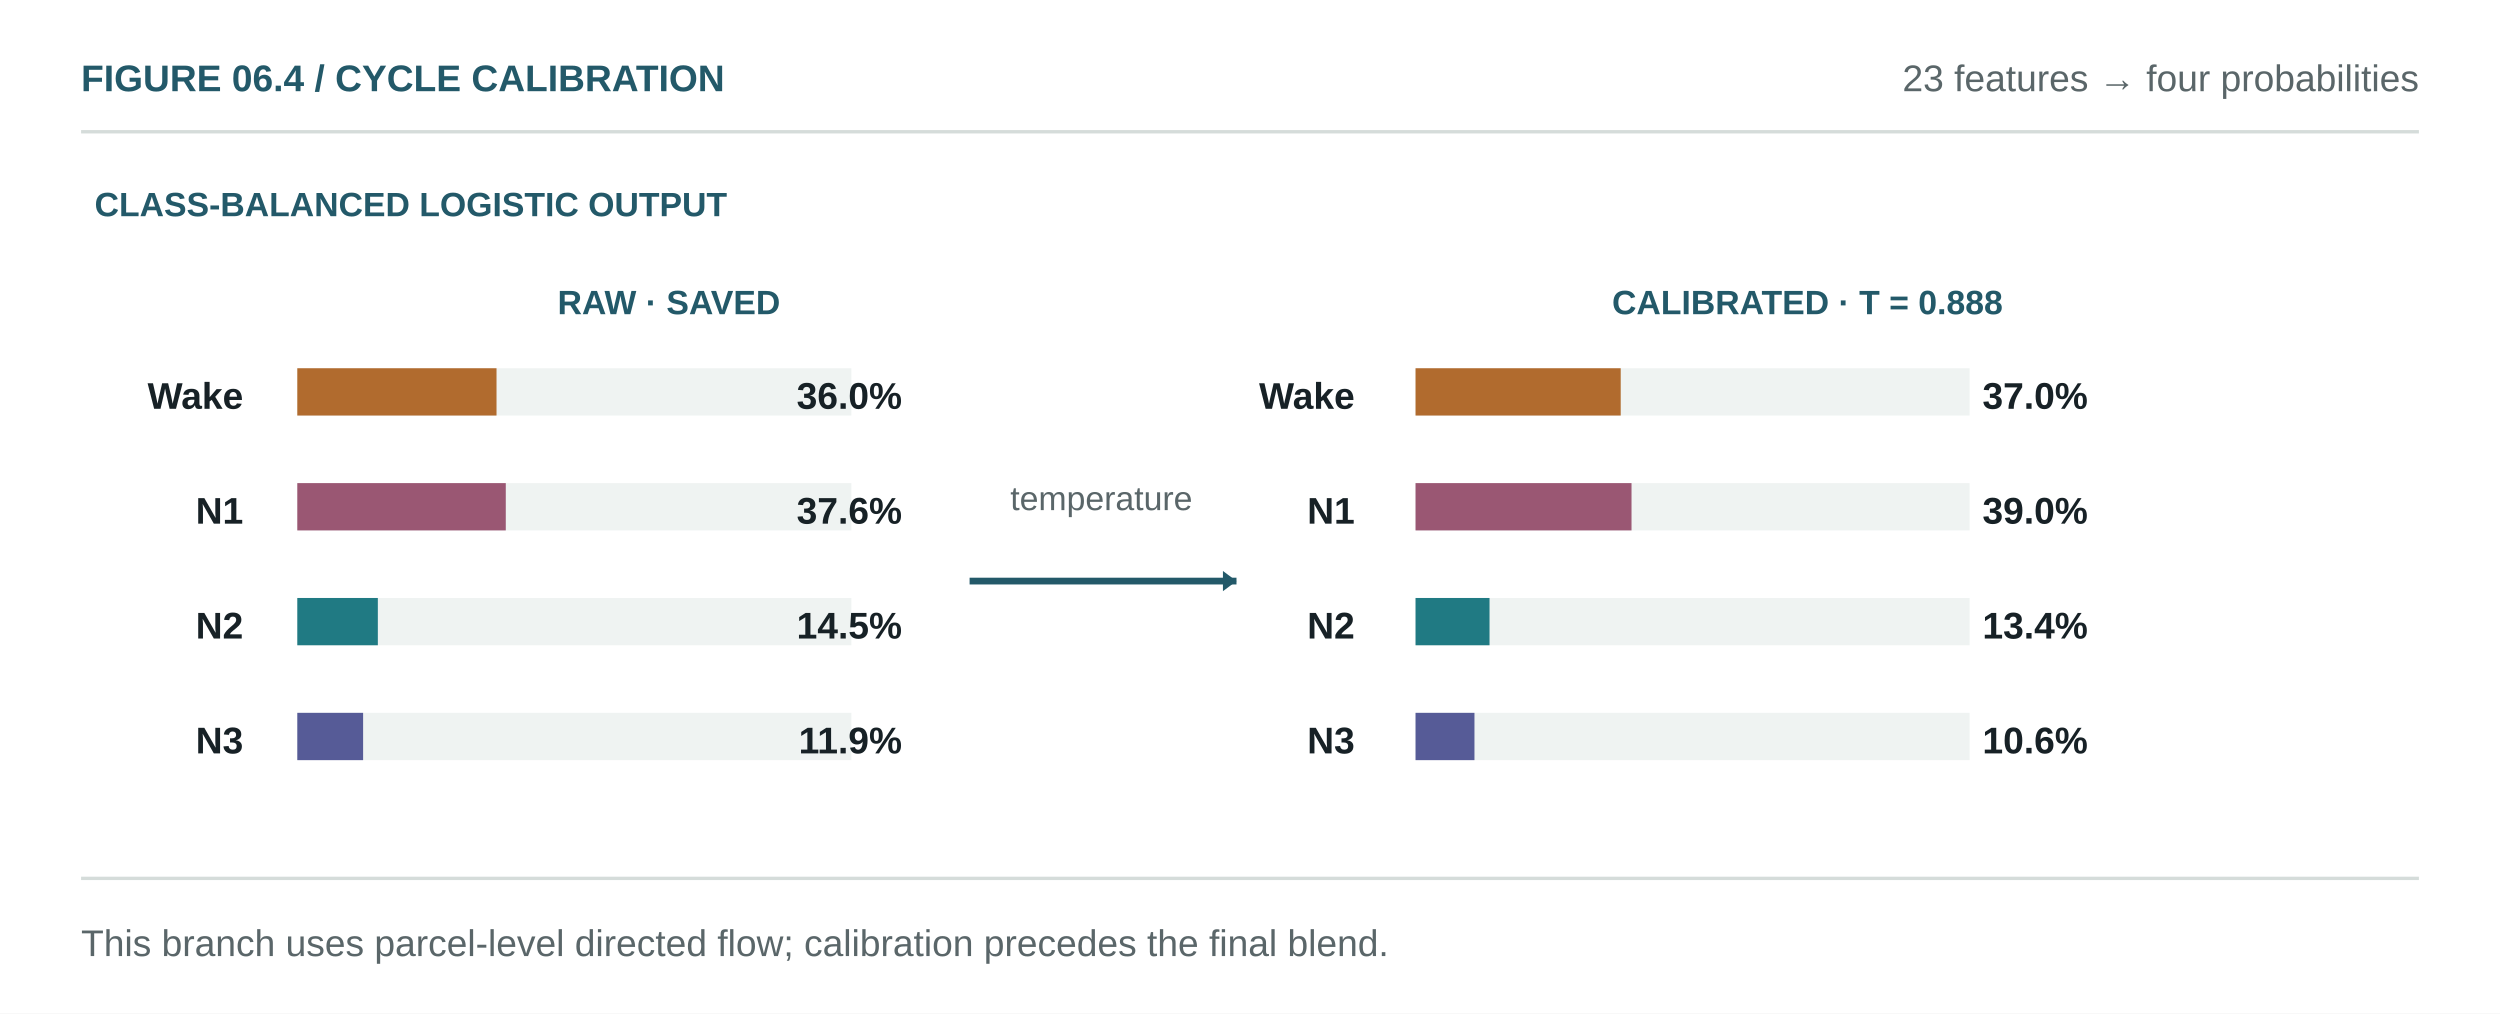
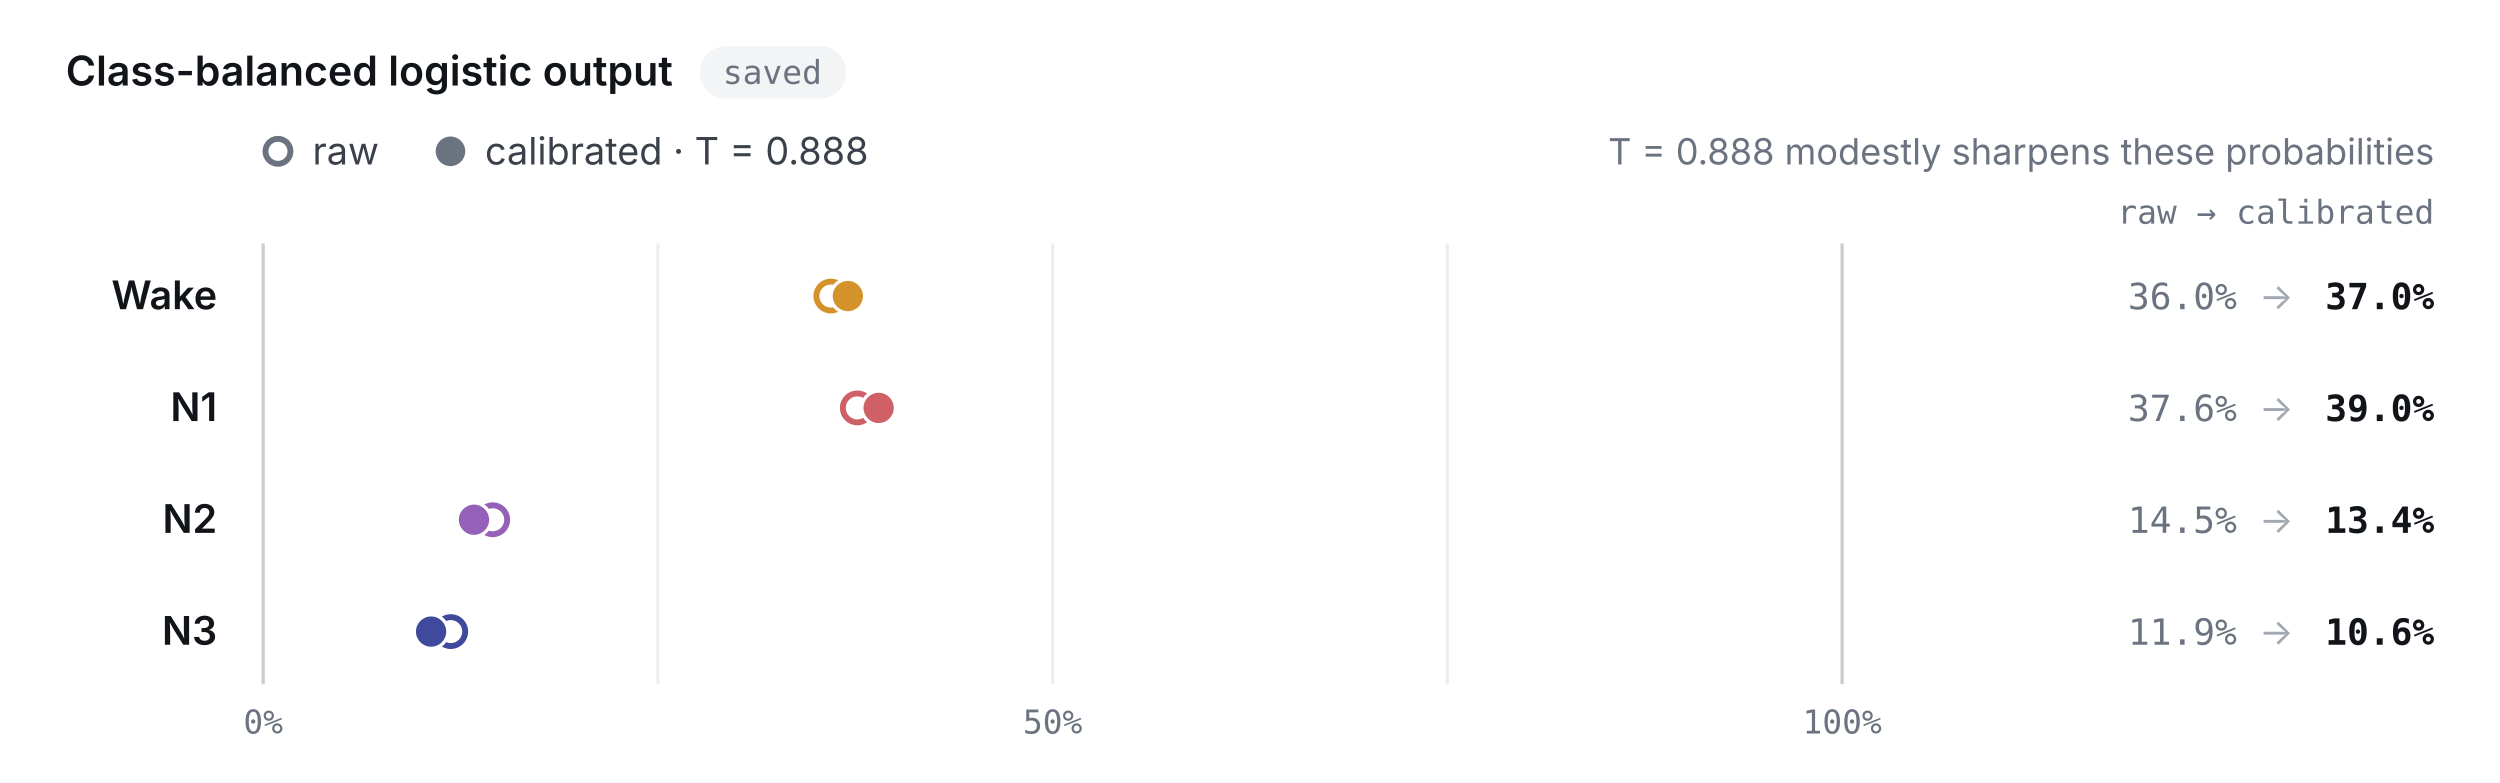
- <svg xmlns="http://www.w3.org/2000/svg" width="740" height="300" viewBox="0 0 740 300" role="img" aria-labelledby="title desc">
-   <rect width="740" height="300" fill="#ffffff" />
-   <text x="24.00" y="27.00" fill="#235969" font-size="11" font-weight="700" text-anchor="start" font-family="-apple-system,BlinkMacSystemFont,Segoe UI,Arial,sans-serif">FIGURE 06.4 / CYCLE CALIBRATION</text>
-   <text x="716.00" y="27.00" fill="#5a6669" font-size="11" font-weight="400" text-anchor="end" font-family="-apple-system,BlinkMacSystemFont,Segoe UI,Arial,sans-serif">23 features → four probabilities</text>
-   <line x1="24.00" y1="39.00" x2="716.00" y2="39.00" stroke="#d5dcda" stroke-width="1" opacity="1" />
-   <text x="28.00" y="64.00" fill="#235969" font-size="10" font-weight="700" text-anchor="start" font-family="-apple-system,BlinkMacSystemFont,Segoe UI,Arial,sans-serif">CLASS-BALANCED LOGISTIC OUTPUT</text>
-   <text x="198.00" y="93.00" fill="#235969" font-size="10" font-weight="700" text-anchor="middle" font-family="-apple-system,BlinkMacSystemFont,Segoe UI,Arial,sans-serif">RAW · SAVED</text>
-   <text x="535.00" y="93.00" fill="#235969" font-size="10" font-weight="700" text-anchor="middle" font-family="-apple-system,BlinkMacSystemFont,Segoe UI,Arial,sans-serif">CALIBRATED · T = 0.888</text>
-   <text x="72.00" y="121.00" fill="#172126" font-size="11" font-weight="600" text-anchor="end" font-family="-apple-system,BlinkMacSystemFont,Segoe UI,Arial,sans-serif">Wake</text>
-   <rect x="88.00" y="109.00" width="164.00" height="14.00" fill="#eff3f2" />
-   <rect x="88.00" y="109.00" width="58.97" height="14.00" fill="#b16b2e" />
-   <text x="267.00" y="121.00" fill="#172126" font-size="11" font-weight="600" text-anchor="end" font-family="-apple-system,BlinkMacSystemFont,Segoe UI,Arial,sans-serif">36.0%</text>
-   <text x="401.00" y="121.00" fill="#172126" font-size="11" font-weight="600" text-anchor="end" font-family="-apple-system,BlinkMacSystemFont,Segoe UI,Arial,sans-serif">Wake</text>
-   <rect x="419.00" y="109.00" width="164.00" height="14.00" fill="#eff3f2" />
-   <rect x="419.00" y="109.00" width="60.73" height="14.00" fill="#b16b2e" />
-   <text x="618.00" y="121.00" fill="#172126" font-size="11" font-weight="600" text-anchor="end" font-family="-apple-system,BlinkMacSystemFont,Segoe UI,Arial,sans-serif">37.0%</text>
-   <text x="72.00" y="155.00" fill="#172126" font-size="11" font-weight="600" text-anchor="end" font-family="-apple-system,BlinkMacSystemFont,Segoe UI,Arial,sans-serif">N1</text>
-   <rect x="88.00" y="143.00" width="164.00" height="14.00" fill="#eff3f2" />
-   <rect x="88.00" y="143.00" width="61.71" height="14.00" fill="#9a5773" />
-   <text x="267.00" y="155.00" fill="#172126" font-size="11" font-weight="600" text-anchor="end" font-family="-apple-system,BlinkMacSystemFont,Segoe UI,Arial,sans-serif">37.6%</text>
-   <text x="401.00" y="155.00" fill="#172126" font-size="11" font-weight="600" text-anchor="end" font-family="-apple-system,BlinkMacSystemFont,Segoe UI,Arial,sans-serif">N1</text>
-   <rect x="419.00" y="143.00" width="164.00" height="14.00" fill="#eff3f2" />
-   <rect x="419.00" y="143.00" width="63.93" height="14.00" fill="#9a5773" />
-   <text x="618.00" y="155.00" fill="#172126" font-size="11" font-weight="600" text-anchor="end" font-family="-apple-system,BlinkMacSystemFont,Segoe UI,Arial,sans-serif">39.0%</text>
-   <text x="72.00" y="189.00" fill="#172126" font-size="11" font-weight="600" text-anchor="end" font-family="-apple-system,BlinkMacSystemFont,Segoe UI,Arial,sans-serif">N2</text>
-   <rect x="88.00" y="177.00" width="164.00" height="14.00" fill="#eff3f2" />
-   <rect x="88.00" y="177.00" width="23.84" height="14.00" fill="#207a83" />
-   <text x="267.00" y="189.00" fill="#172126" font-size="11" font-weight="600" text-anchor="end" font-family="-apple-system,BlinkMacSystemFont,Segoe UI,Arial,sans-serif">14.5%</text>
-   <text x="401.00" y="189.00" fill="#172126" font-size="11" font-weight="600" text-anchor="end" font-family="-apple-system,BlinkMacSystemFont,Segoe UI,Arial,sans-serif">N2</text>
-   <rect x="419.00" y="177.00" width="164.00" height="14.00" fill="#eff3f2" />
-   <rect x="419.00" y="177.00" width="21.90" height="14.00" fill="#207a83" />
-   <text x="618.00" y="189.00" fill="#172126" font-size="11" font-weight="600" text-anchor="end" font-family="-apple-system,BlinkMacSystemFont,Segoe UI,Arial,sans-serif">13.4%</text>
-   <text x="72.00" y="223.00" fill="#172126" font-size="11" font-weight="600" text-anchor="end" font-family="-apple-system,BlinkMacSystemFont,Segoe UI,Arial,sans-serif">N3</text>
-   <rect x="88.00" y="211.00" width="164.00" height="14.00" fill="#eff3f2" />
-   <rect x="88.00" y="211.00" width="19.48" height="14.00" fill="#565b97" />
-   <text x="267.00" y="223.00" fill="#172126" font-size="11" font-weight="600" text-anchor="end" font-family="-apple-system,BlinkMacSystemFont,Segoe UI,Arial,sans-serif">11.9%</text>
-   <text x="401.00" y="223.00" fill="#172126" font-size="11" font-weight="600" text-anchor="end" font-family="-apple-system,BlinkMacSystemFont,Segoe UI,Arial,sans-serif">N3</text>
-   <rect x="419.00" y="211.00" width="164.00" height="14.00" fill="#eff3f2" />
-   <rect x="419.00" y="211.00" width="17.44" height="14.00" fill="#565b97" />
-   <text x="618.00" y="223.00" fill="#172126" font-size="11" font-weight="600" text-anchor="end" font-family="-apple-system,BlinkMacSystemFont,Segoe UI,Arial,sans-serif">10.6%</text>
-   <line x1="287.00" y1="172.00" x2="366.00" y2="172.00" stroke="#235969" stroke-width="2" opacity="1" />
-   <polygon points="366.00,172.00 361.99,174.99 361.99,169.01" fill="#235969" />
-   <text x="326.00" y="151.00" fill="#5a6669" font-size="10" font-weight="400" text-anchor="middle" font-family="-apple-system,BlinkMacSystemFont,Segoe UI,Arial,sans-serif">temperature</text>
-   <line x1="24.00" y1="260.00" x2="716.00" y2="260.00" stroke="#d5dcda" stroke-width="1" opacity="1" />
-   <text x="24.00" y="283.00" fill="#5a6669" font-size="11" font-weight="400" text-anchor="start" font-family="-apple-system,BlinkMacSystemFont,Segoe UI,Arial,sans-serif">This branch uses parcel-level directed flow; calibration precedes the final blend.</text>
+ <svg xmlns="http://www.w3.org/2000/svg" width="760" height="238" viewBox="0 0 760 238" role="img" aria-labelledby="title desc" font-family="-apple-system,BlinkMacSystemFont,'Segoe UI',Inter,Roboto,Helvetica,Arial,sans-serif">
+   <rect width="760" height="238" fill="#ffffff" />
+   <text x="20.00" y="26.00" fill="#111418" font-size="12.5" font-weight="600" text-anchor="start">Class-balanced logistic output</text>
+   <rect x="212.75" y="14.00" width="44.50" height="16.00" fill="#f3f4f6" rx="8" />
+   <text x="219.75" y="25.50" fill="#6b7380" font-size="10" font-weight="500" text-anchor="start" font-family="'SF Mono',ui-monospace,SFMono-Regular,Menlo,Consolas,monospace">saved</text>
+   <line x1="80.00" y1="74.00" x2="80.00" y2="208.00" stroke="#c9ced5" stroke-width="1" opacity="1" stroke-linecap="butt" />
+   <text x="80.00" y="223.00" fill="#6b7380" font-size="10" font-weight="400" text-anchor="middle" font-family="'SF Mono',ui-monospace,SFMono-Regular,Menlo,Consolas,monospace">0%</text>
+   <line x1="200.00" y1="74.00" x2="200.00" y2="208.00" stroke="#eceef1" stroke-width="1" opacity="1" stroke-linecap="butt" />
+   <line x1="320.00" y1="74.00" x2="320.00" y2="208.00" stroke="#eceef1" stroke-width="1" opacity="1" stroke-linecap="butt" />
+   <text x="320.00" y="223.00" fill="#6b7380" font-size="10" font-weight="400" text-anchor="middle" font-family="'SF Mono',ui-monospace,SFMono-Regular,Menlo,Consolas,monospace">50%</text>
+   <line x1="440.00" y1="74.00" x2="440.00" y2="208.00" stroke="#eceef1" stroke-width="1" opacity="1" stroke-linecap="butt" />
+   <line x1="560.00" y1="74.00" x2="560.00" y2="208.00" stroke="#c9ced5" stroke-width="1" opacity="1" stroke-linecap="butt" />
+   <text x="560.00" y="223.00" fill="#6b7380" font-size="10" font-weight="400" text-anchor="middle" font-family="'SF Mono',ui-monospace,SFMono-Regular,Menlo,Consolas,monospace">100%</text>
+   <text x="740.00" y="68.00" fill="#6b7380" font-size="10" font-weight="500" text-anchor="end" font-family="'SF Mono',ui-monospace,SFMono-Regular,Menlo,Consolas,monospace">raw → calibrated</text>
+   <text x="66.00" y="94.00" fill="#111418" font-size="12" font-weight="600" text-anchor="end">Wake</text>
+   <line x1="252.58" y1="90.00" x2="257.75" y2="90.00" stroke="#d4922a" stroke-width="2.4" opacity="0.45" stroke-linecap="round" />
+   <circle cx="252.58" cy="90.00" r="4.40" fill="#ffffff" stroke="#d4922a" stroke-width="1.8" />
+   <circle cx="257.75" cy="90.00" r="5.60" fill="#ffffff" />
+   <circle cx="257.75" cy="90.00" r="4.60" fill="#d4922a" />
+   <text x="680.00" y="94.00" fill="#6b7380" font-size="11" font-weight="400" text-anchor="end" font-family="'SF Mono',ui-monospace,SFMono-Regular,Menlo,Consolas,monospace">36.0%</text>
+   <text x="692.00" y="94.00" fill="#a3a9b2" font-size="11" font-weight="400" text-anchor="middle">→</text>
+   <text x="740.00" y="94.00" fill="#111418" font-size="11" font-weight="600" text-anchor="end" font-family="'SF Mono',ui-monospace,SFMono-Regular,Menlo,Consolas,monospace">37.0%</text>
+   <text x="66.00" y="128.00" fill="#111418" font-size="12" font-weight="600" text-anchor="end">N1</text>
+   <line x1="260.62" y1="124.00" x2="267.11" y2="124.00" stroke="#cf6068" stroke-width="2.4" opacity="0.45" stroke-linecap="round" />
+   <circle cx="260.62" cy="124.00" r="4.40" fill="#ffffff" stroke="#cf6068" stroke-width="1.8" />
+   <circle cx="267.11" cy="124.00" r="5.60" fill="#ffffff" />
+   <circle cx="267.11" cy="124.00" r="4.60" fill="#cf6068" />
+   <text x="680.00" y="128.00" fill="#6b7380" font-size="11" font-weight="400" text-anchor="end" font-family="'SF Mono',ui-monospace,SFMono-Regular,Menlo,Consolas,monospace">37.6%</text>
+   <text x="692.00" y="128.00" fill="#a3a9b2" font-size="11" font-weight="400" text-anchor="middle">→</text>
+   <text x="740.00" y="128.00" fill="#111418" font-size="11" font-weight="600" text-anchor="end" font-family="'SF Mono',ui-monospace,SFMono-Regular,Menlo,Consolas,monospace">39.0%</text>
+   <text x="66.00" y="162.00" fill="#111418" font-size="12" font-weight="600" text-anchor="end">N2</text>
+   <line x1="149.78" y1="158.00" x2="144.09" y2="158.00" stroke="#9460b8" stroke-width="2.4" opacity="0.45" stroke-linecap="round" />
+   <circle cx="149.78" cy="158.00" r="4.40" fill="#ffffff" stroke="#9460b8" stroke-width="1.8" />
+   <circle cx="144.09" cy="158.00" r="5.60" fill="#ffffff" />
+   <circle cx="144.09" cy="158.00" r="4.60" fill="#9460b8" />
+   <text x="680.00" y="162.00" fill="#6b7380" font-size="11" font-weight="400" text-anchor="end" font-family="'SF Mono',ui-monospace,SFMono-Regular,Menlo,Consolas,monospace">14.5%</text>
+   <text x="692.00" y="162.00" fill="#a3a9b2" font-size="11" font-weight="400" text-anchor="middle">→</text>
+   <text x="740.00" y="162.00" fill="#111418" font-size="11" font-weight="600" text-anchor="end" font-family="'SF Mono',ui-monospace,SFMono-Regular,Menlo,Consolas,monospace">13.4%</text>
+   <text x="66.00" y="196.00" fill="#111418" font-size="12" font-weight="600" text-anchor="end">N3</text>
+   <line x1="137.02" y1="192.00" x2="131.05" y2="192.00" stroke="#3f4a9c" stroke-width="2.4" opacity="0.45" stroke-linecap="round" />
+   <circle cx="137.02" cy="192.00" r="4.40" fill="#ffffff" stroke="#3f4a9c" stroke-width="1.8" />
+   <circle cx="131.05" cy="192.00" r="5.60" fill="#ffffff" />
+   <circle cx="131.05" cy="192.00" r="4.60" fill="#3f4a9c" />
+   <text x="680.00" y="196.00" fill="#6b7380" font-size="11" font-weight="400" text-anchor="end" font-family="'SF Mono',ui-monospace,SFMono-Regular,Menlo,Consolas,monospace">11.9%</text>
+   <text x="692.00" y="196.00" fill="#a3a9b2" font-size="11" font-weight="400" text-anchor="middle">→</text>
+   <text x="740.00" y="196.00" fill="#111418" font-size="11" font-weight="600" text-anchor="end" font-family="'SF Mono',ui-monospace,SFMono-Regular,Menlo,Consolas,monospace">10.6%</text>
+   <circle cx="84.50" cy="46.00" r="3.80" fill="#ffffff" stroke="#6b7380" stroke-width="1.8" />
+   <text x="95.00" y="50.00" fill="#3a414b" font-size="11.5" font-weight="400" text-anchor="start">raw</text>
+   <circle cx="136.94" cy="46.00" r="4.50" fill="#6b7380" />
+   <text x="147.44" y="50.00" fill="#3a414b" font-size="11.5" font-weight="400" text-anchor="start">calibrated · T = 0.888</text>
+   <text x="740.00" y="50.00" fill="#6b7380" font-size="11" font-weight="400" text-anchor="end">T = 0.888 modestly sharpens these probabilities</text>
</svg>
